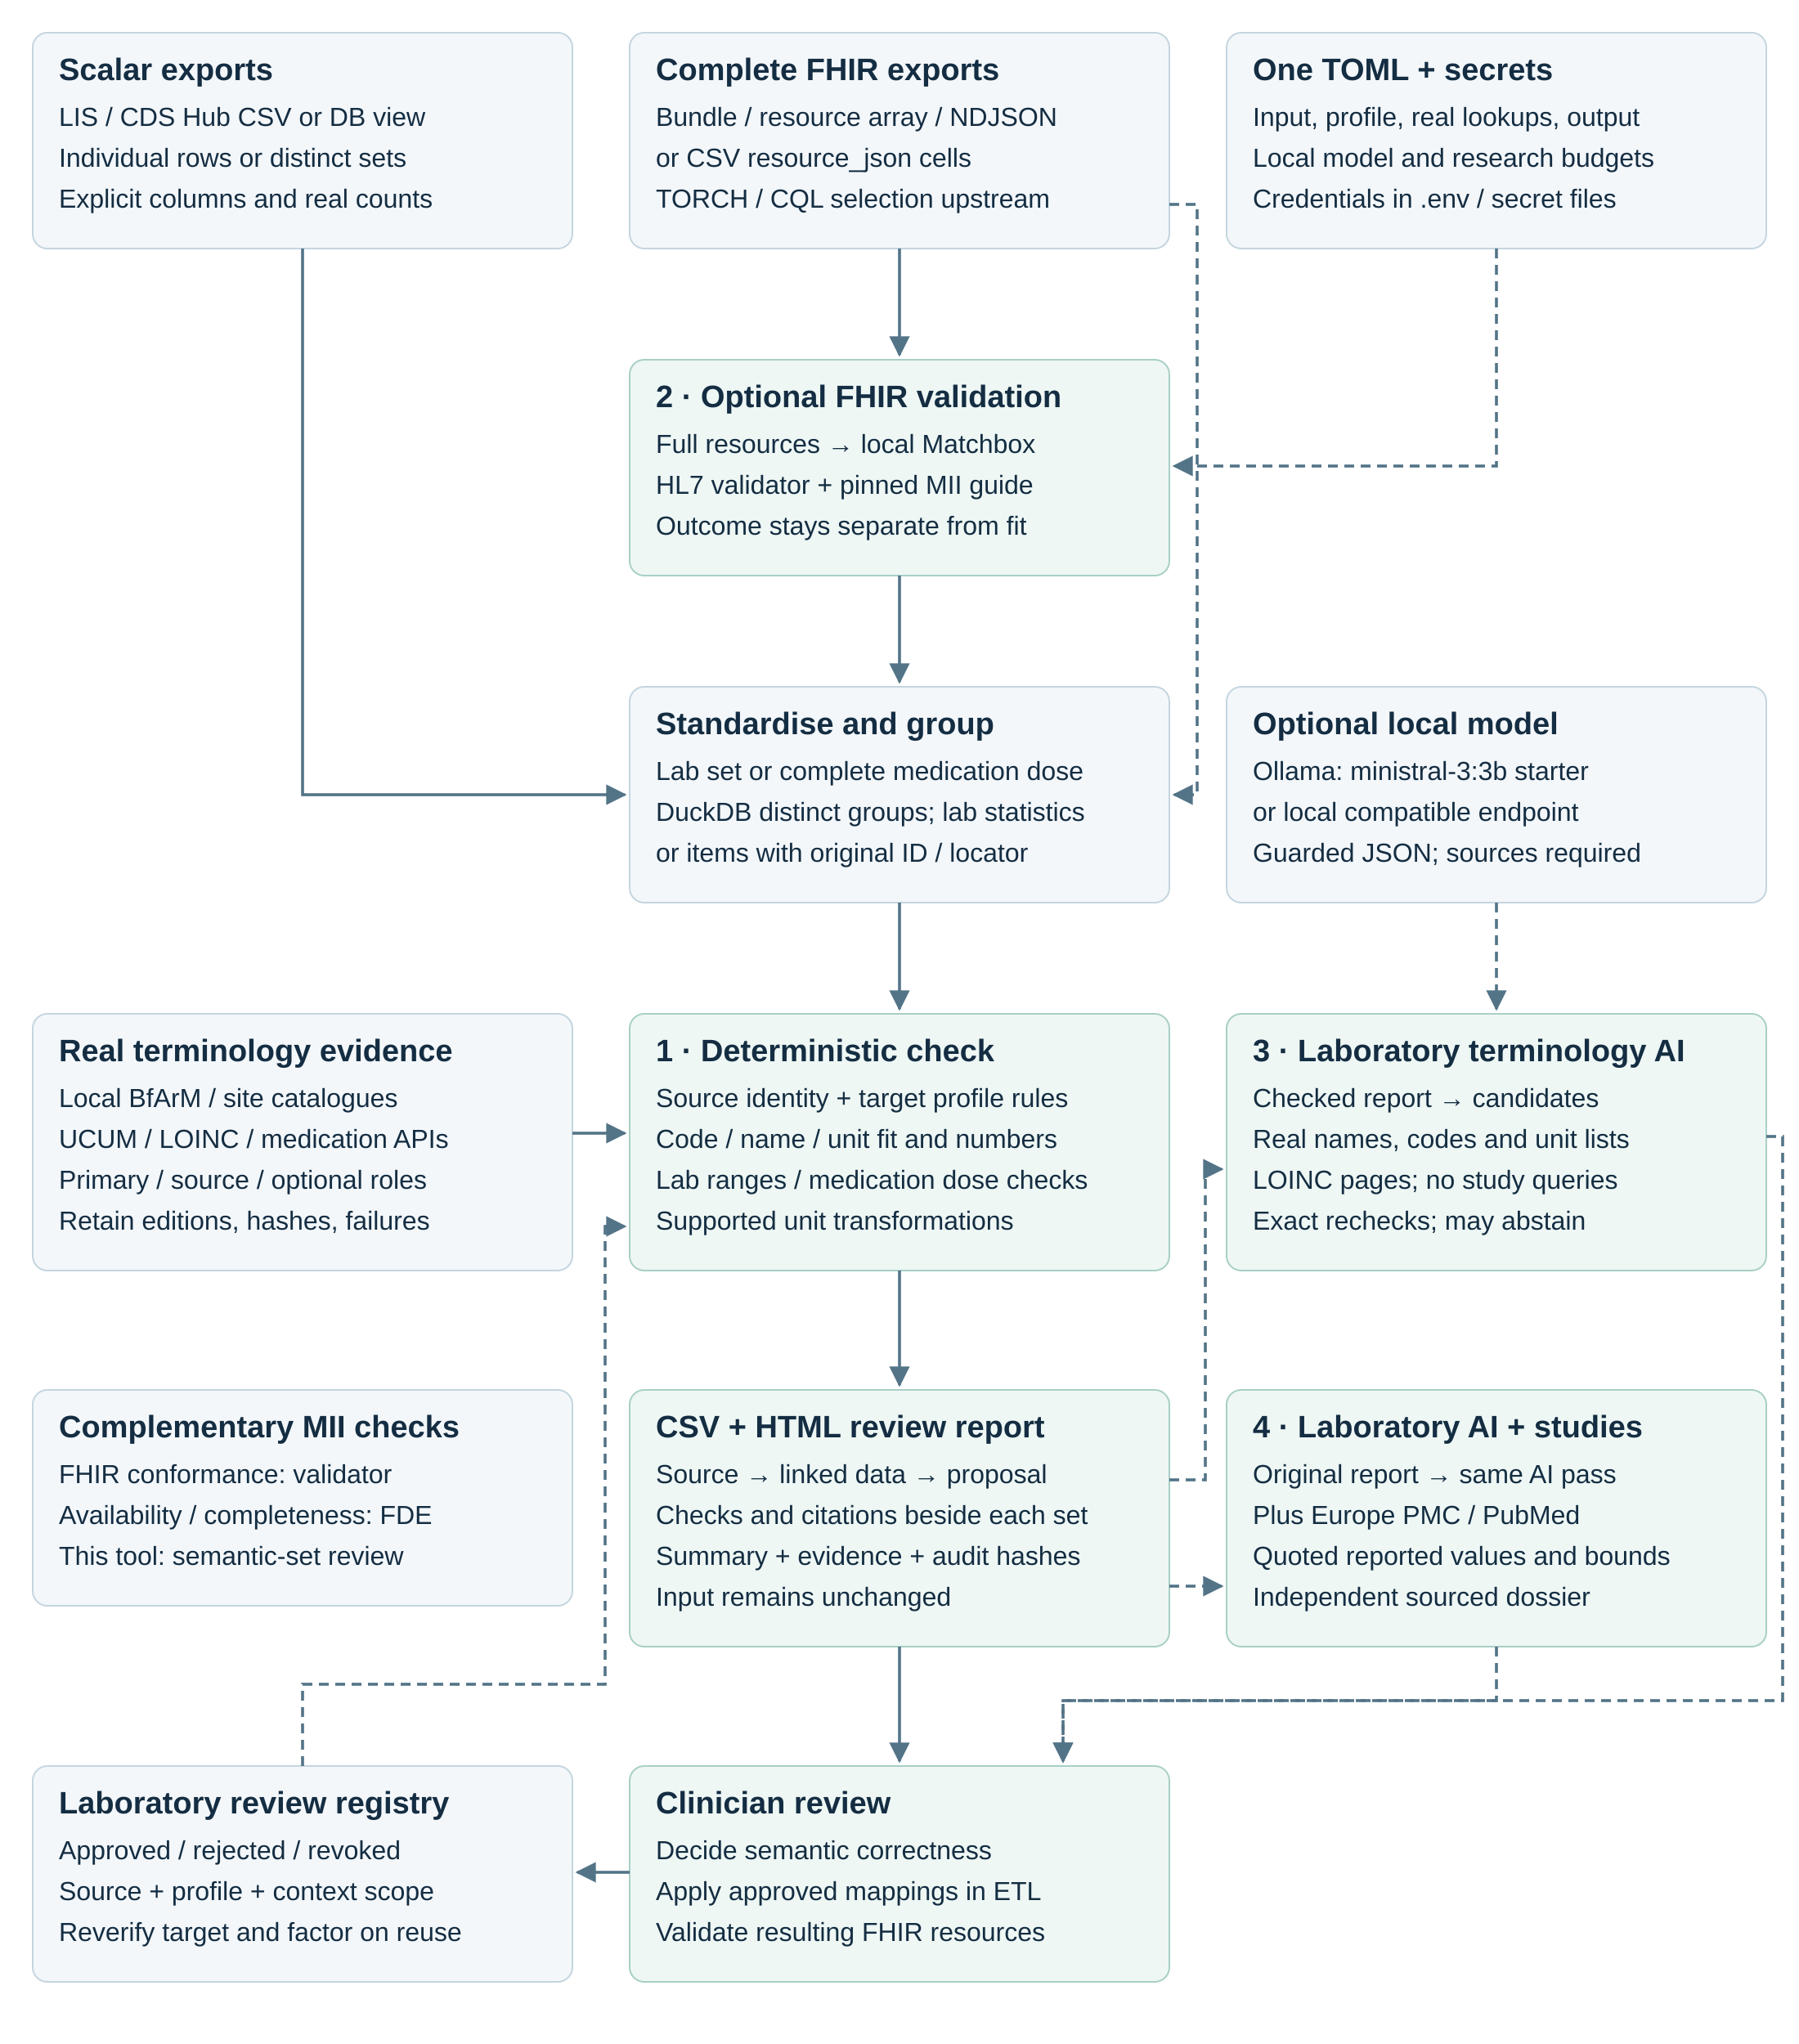
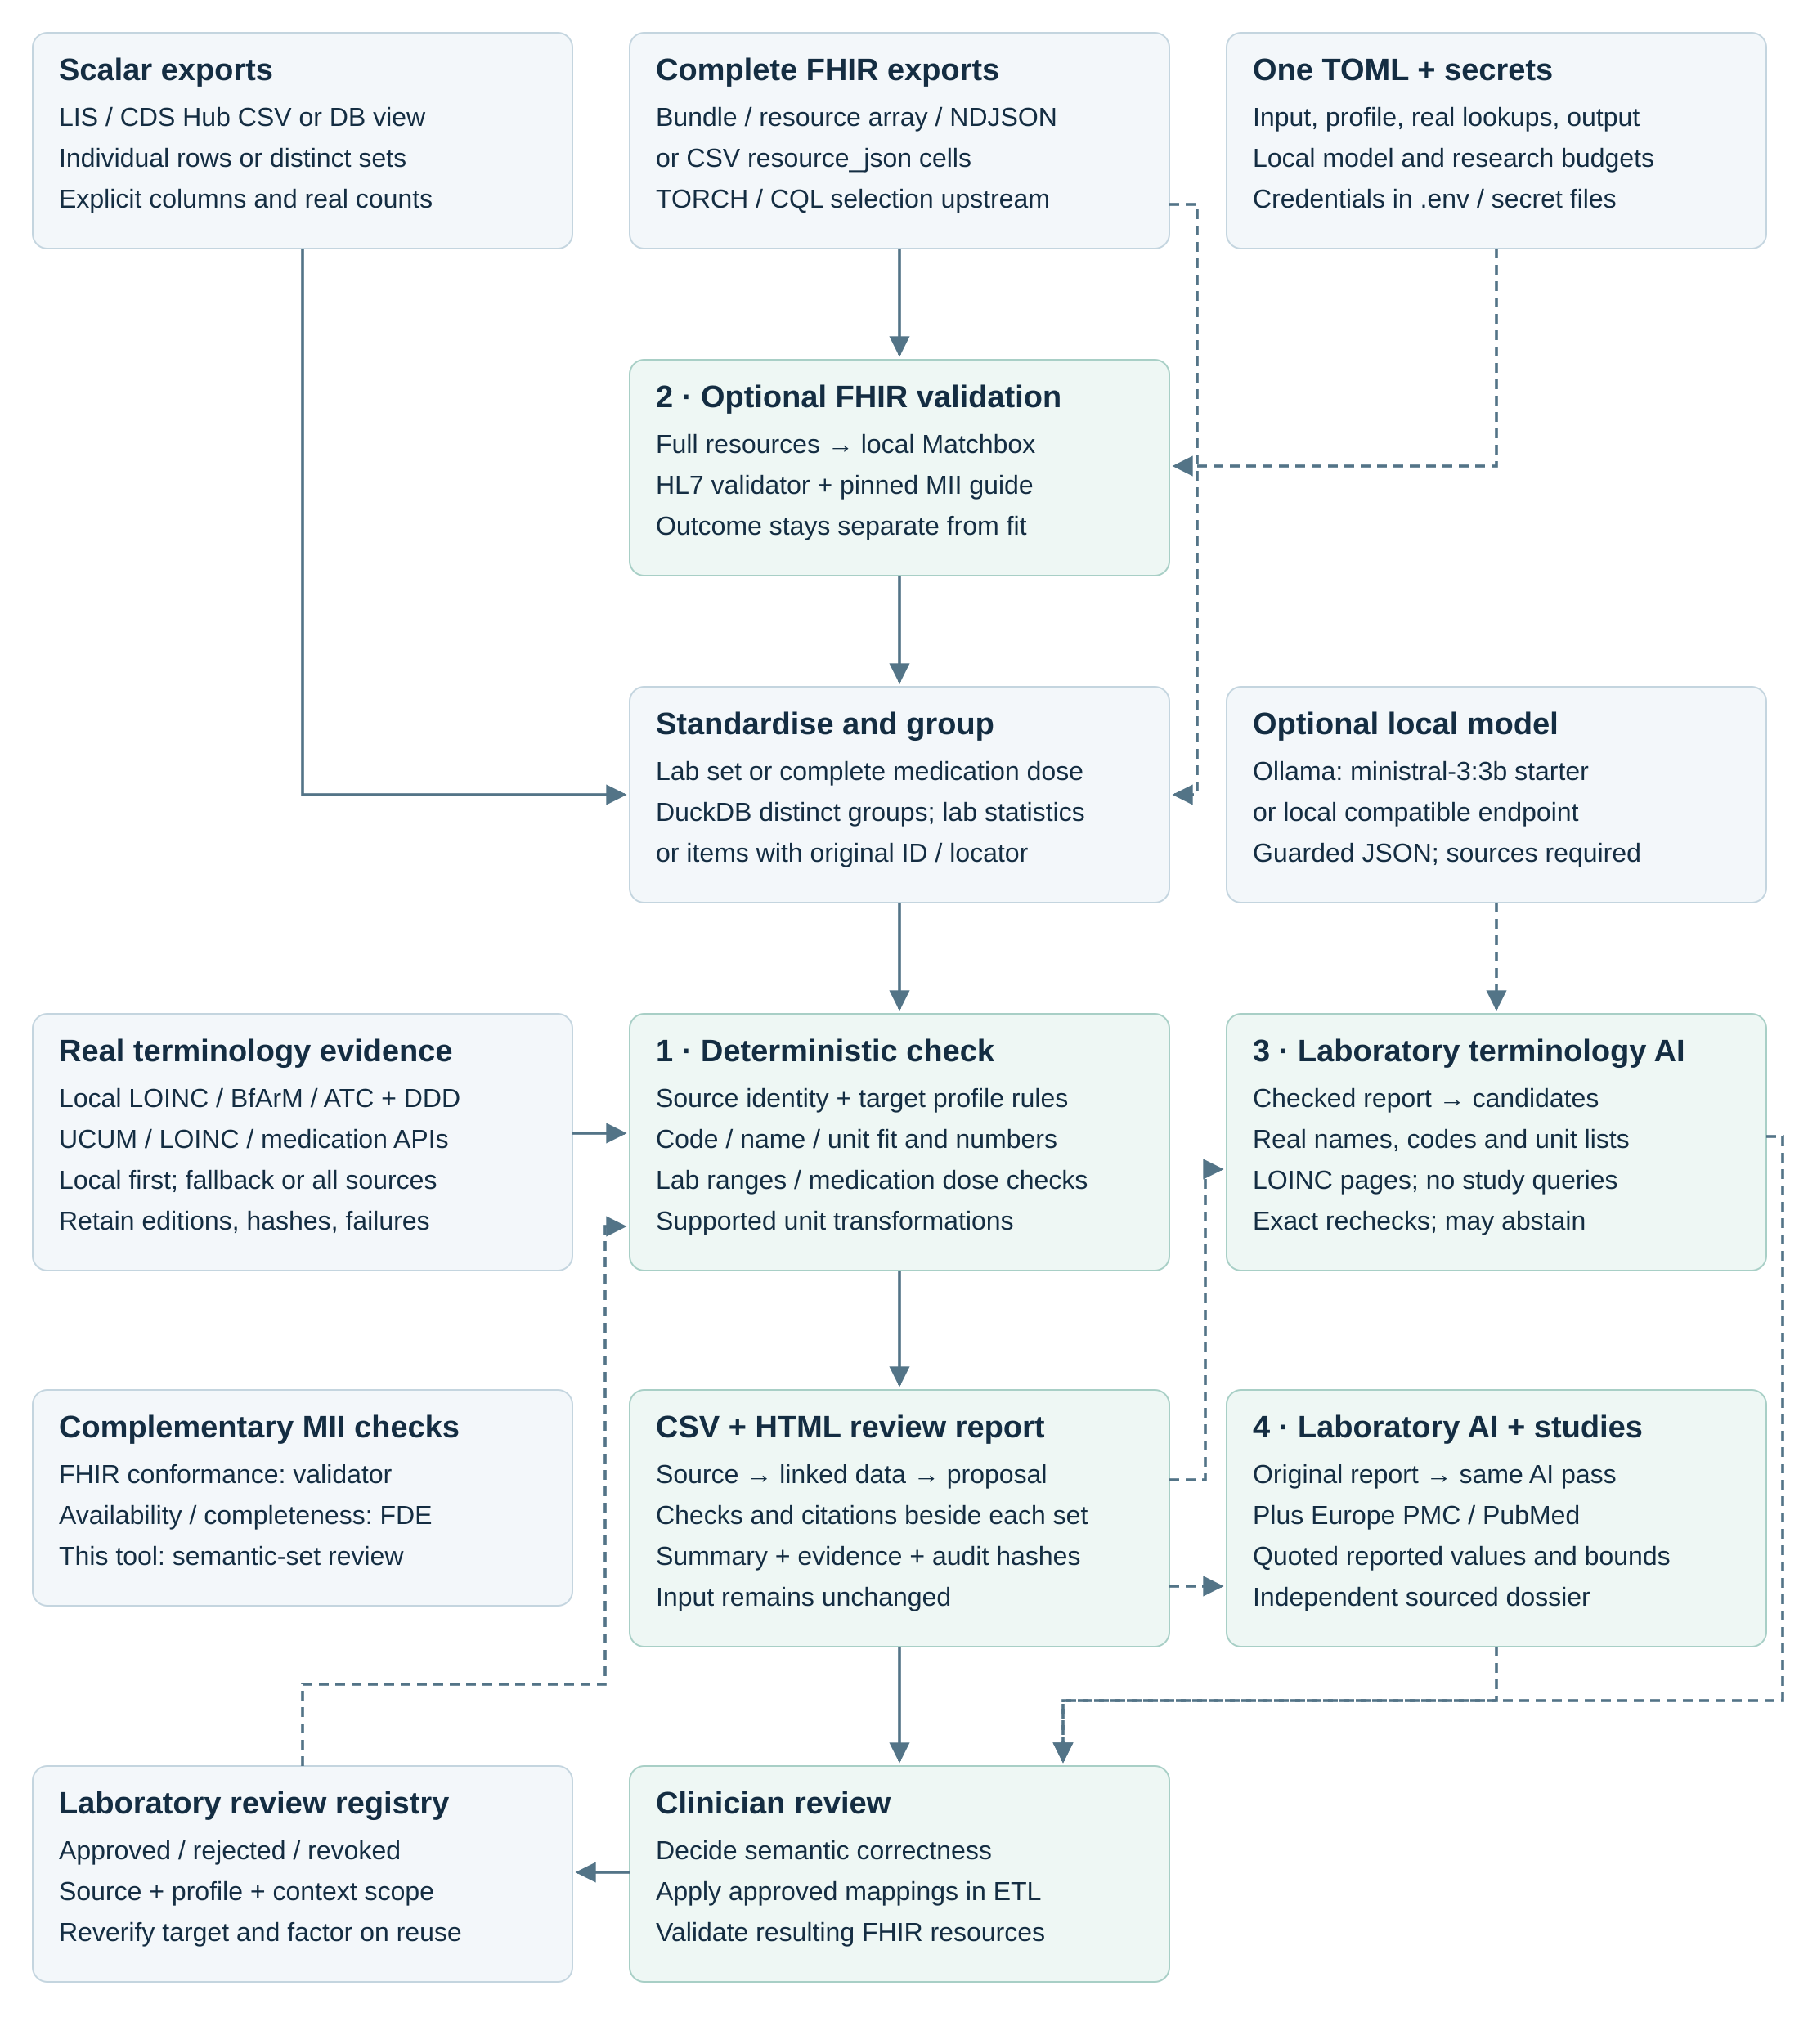
<svg xmlns="http://www.w3.org/2000/svg" width="1100" height="1250" viewBox="0 0 1100 1250" role="img" aria-labelledby="title desc">
  <defs>
    <marker id="arrow" viewBox="0 0 10 10" refX="9" refY="5" markerWidth="7" markerHeight="7" orient="auto-start-reverse">
      <path d="M0 0 L10 5 L0 10z" fill="#537487" />
    </marker>
  </defs>
  <style>text{font-family:Arial,sans-serif;fill:#142d42}.heading{font-size:19px;font-weight:700}.body{font-size:17px}.label{font-size:14px;fill:#526978}</style>
  <rect width="1100" height="100%" fill="white" />
  <g data-node="SCALAR">
    <rect x="20" y="20" width="330" height="132" rx="9" fill="#f3f7fa" stroke="#c4d5df" />
    <text x="36" y="49" class="heading">Scalar exports</text>
    <text x="36" y="77" class="body" style="font-size:16px">LIS / CDS Hub CSV or DB view</text>
    <text x="36" y="102" class="body" style="font-size:16px">Individual rows or distinct sets</text>
    <text x="36" y="127" class="body" style="font-size:16px">Explicit columns and real counts</text>
  </g>
  <g data-node="FHIR">
    <rect x="385" y="20" width="330" height="132" rx="9" fill="#f3f7fa" stroke="#c4d5df" />
    <text x="401" y="49" class="heading">Complete FHIR exports</text>
    <text x="401" y="77" class="body" style="font-size:16px">Bundle / resource array / NDJSON</text>
    <text x="401" y="102" class="body" style="font-size:16px">or CSV resource_json cells</text>
    <text x="401" y="127" class="body" style="font-size:16px">TORCH / CQL selection upstream</text>
  </g>
  <g data-node="CONFIG">
    <rect x="750" y="20" width="330" height="132" rx="9" fill="#f3f7fa" stroke="#c4d5df" />
    <text x="766" y="49" class="heading">One TOML + secrets</text>
    <text x="766" y="77" class="body" style="font-size:16px">Input, profile, real lookups, output</text>
    <text x="766" y="102" class="body" style="font-size:16px">Local model and research budgets</text>
    <text x="766" y="127" class="body" style="font-size:16px">Credentials in .env / secret files</text>
  </g>
  <g data-node="VALIDATE">
    <rect x="385" y="220" width="330" height="132" rx="9" fill="#eef7f4" stroke="#a8cfc6" />
    <text x="401" y="249" class="heading">2 · Optional FHIR validation</text>
    <text x="401" y="277" class="body" style="font-size:16px">Full resources → local Matchbox</text>
    <text x="401" y="302" class="body" style="font-size:16px">HL7 validator + pinned MII guide</text>
    <text x="401" y="327" class="body" style="font-size:16px">Outcome stays separate from fit</text>
  </g>
  <g data-node="NORMAL">
    <rect x="385" y="420" width="330" height="132" rx="9" fill="#f3f7fa" stroke="#c4d5df" />
    <text x="401" y="449" class="heading">Standardise and group</text>
    <text x="401" y="477" class="body" style="font-size:16px">Lab set or complete medication dose</text>
    <text x="401" y="502" class="body" style="font-size:16px">DuckDB distinct groups; lab statistics</text>
    <text x="401" y="527" class="body" style="font-size:16px">or items with original ID / locator</text>
  </g>
  <g data-node="SOURCES">
    <rect x="20" y="620" width="330" height="157" rx="9" fill="#f3f7fa" stroke="#c4d5df" />
    <text x="36" y="649" class="heading">Real terminology evidence</text>
-     <text x="36" y="677" class="body" style="font-size:16px">Local BfArM / site catalogues</text>
+     <text x="36" y="677" class="body" style="font-size:16px">Local LOINC / BfArM / ATC + DDD</text>
    <text x="36" y="702" class="body" style="font-size:16px">UCUM / LOINC / medication APIs</text>
-     <text x="36" y="727" class="body" style="font-size:16px">Primary / source / optional roles</text>
+     <text x="36" y="727" class="body" style="font-size:16px">Local first; fallback or all sources</text>
    <text x="36" y="752" class="body" style="font-size:16px">Retain editions, hashes, failures</text>
  </g>
  <g data-node="CHECK">
    <rect x="385" y="620" width="330" height="157" rx="9" fill="#eef7f4" stroke="#a8cfc6" />
    <text x="401" y="649" class="heading">1 · Deterministic check</text>
    <text x="401" y="677" class="body" style="font-size:16px">Source identity + target profile rules</text>
    <text x="401" y="702" class="body" style="font-size:16px">Code / name / unit fit and numbers</text>
    <text x="401" y="727" class="body" style="font-size:16px">Lab ranges / medication dose checks</text>
    <text x="401" y="752" class="body" style="font-size:16px">Supported unit transformations</text>
  </g>
  <g data-node="MODEL">
    <rect x="750" y="420" width="330" height="132" rx="9" fill="#f3f7fa" stroke="#c4d5df" />
    <text x="766" y="449" class="heading">Optional local model</text>
    <text x="766" y="477" class="body" style="font-size:16px">Ollama: ministral-3:3b starter</text>
    <text x="766" y="502" class="body" style="font-size:16px">or local compatible endpoint</text>
    <text x="766" y="527" class="body" style="font-size:16px">Guarded JSON; sources required</text>
  </g>
  <g data-node="AI">
    <rect x="750" y="620" width="330" height="157" rx="9" fill="#eef7f4" stroke="#a8cfc6" />
    <text x="766" y="649" class="heading">3 · Laboratory terminology AI</text>
    <text x="766" y="677" class="body" style="font-size:16px">Checked report → candidates</text>
    <text x="766" y="702" class="body" style="font-size:16px">Real names, codes and unit lists</text>
    <text x="766" y="727" class="body" style="font-size:16px">LOINC pages; no study queries</text>
    <text x="766" y="752" class="body" style="font-size:16px">Exact rechecks; may abstain</text>
  </g>
  <g data-node="OUTPUT">
    <rect x="385" y="850" width="330" height="157" rx="9" fill="#eef7f4" stroke="#a8cfc6" />
    <text x="401" y="879" class="heading">CSV + HTML review report</text>
    <text x="401" y="907" class="body" style="font-size:16px">Source → linked data → proposal</text>
    <text x="401" y="932" class="body" style="font-size:16px">Checks and citations beside each set</text>
    <text x="401" y="957" class="body" style="font-size:16px">Summary + evidence + audit hashes</text>
    <text x="401" y="982" class="body" style="font-size:16px">Input remains unchanged</text>
  </g>
  <g data-node="STUDIES">
    <rect x="750" y="850" width="330" height="157" rx="9" fill="#eef7f4" stroke="#a8cfc6" />
    <text x="766" y="879" class="heading">4 · Laboratory AI + studies</text>
    <text x="766" y="907" class="body" style="font-size:16px">Original report → same AI pass</text>
    <text x="766" y="932" class="body" style="font-size:16px">Plus Europe PMC / PubMed</text>
    <text x="766" y="957" class="body" style="font-size:16px">Quoted reported values and bounds</text>
    <text x="766" y="982" class="body" style="font-size:16px">Independent sourced dossier</text>
  </g>
  <g data-node="REGISTRY">
    <rect x="20" y="1080" width="330" height="132" rx="9" fill="#f3f7fa" stroke="#c4d5df" />
    <text x="36" y="1109" class="heading">Laboratory review registry</text>
    <text x="36" y="1137" class="body" style="font-size:16px">Approved / rejected / revoked</text>
    <text x="36" y="1162" class="body" style="font-size:16px">Source + profile + context scope</text>
    <text x="36" y="1187" class="body" style="font-size:16px">Reverify target and factor on reuse</text>
  </g>
  <g data-node="EXPERT">
    <rect x="385" y="1080" width="330" height="132" rx="9" fill="#eef7f4" stroke="#a8cfc6" />
    <text x="401" y="1109" class="heading">Clinician review</text>
    <text x="401" y="1137" class="body" style="font-size:16px">Decide semantic correctness</text>
    <text x="401" y="1162" class="body" style="font-size:16px">Apply approved mappings in ETL</text>
    <text x="401" y="1187" class="body" style="font-size:16px">Validate resulting FHIR resources</text>
  </g>
  <g data-node="MII">
    <rect x="20" y="850" width="330" height="132" rx="9" fill="#f3f7fa" stroke="#c4d5df" />
    <text x="36" y="879" class="heading">Complementary MII checks</text>
    <text x="36" y="907" class="body" style="font-size:16px">FHIR conformance: validator</text>
    <text x="36" y="932" class="body" style="font-size:16px">Availability / completeness: FDE</text>
    <text x="36" y="957" class="body" style="font-size:16px">This tool: semantic-set review</text>
  </g>
  <path data-edge="SCALAR-NORMAL" d="M185 152 V486 H382" fill="none" stroke="#537487" stroke-width="1.8" marker-end="url(#arrow)" />
  <path data-edge="FHIR-VALIDATE" d="M550 152 V217" fill="none" stroke="#537487" stroke-width="1.8" marker-end="url(#arrow)" />
  <path data-edge="FHIR-NORMAL" d="M715 125 H732 V486 H718" fill="none" stroke="#537487" stroke-width="1.8" stroke-dasharray="6 4" marker-end="url(#arrow)" />
  <path data-edge="CONFIG-VALIDATE" d="M915 152 V285 H718" fill="none" stroke="#537487" stroke-width="1.8" stroke-dasharray="6 4" marker-end="url(#arrow)" />
  <path data-edge="VALIDATE-NORMAL" d="M550 352 V417" fill="none" stroke="#537487" stroke-width="1.8" marker-end="url(#arrow)" />
  <path data-edge="NORMAL-CHECK" d="M550 552 V617" fill="none" stroke="#537487" stroke-width="1.8" marker-end="url(#arrow)" />
  <path data-edge="SOURCES-CHECK" d="M350 693 H382" fill="none" stroke="#537487" stroke-width="1.8" marker-end="url(#arrow)" />
  <path data-edge="CHECK-OUTPUT" d="M550 777 V847" fill="none" stroke="#537487" stroke-width="1.8" marker-end="url(#arrow)" />
  <path data-edge="MODEL-AI" d="M915 552 V617" fill="none" stroke="#537487" stroke-width="1.8" stroke-dasharray="6 4" marker-end="url(#arrow)" />
  <path data-edge="OUTPUT-AI" d="M715 905 H737 V715 H747" fill="none" stroke="#537487" stroke-width="1.8" stroke-dasharray="6 4" marker-end="url(#arrow)" />
  <path data-edge="OUTPUT-STUDIES" d="M715 970 H747" fill="none" stroke="#537487" stroke-width="1.8" stroke-dasharray="6 4" marker-end="url(#arrow)" />
  <path data-edge="OUTPUT-EXPERT" d="M550 1007 V1077" fill="none" stroke="#537487" stroke-width="1.8" marker-end="url(#arrow)" />
  <path data-edge="AI-EXPERT" d="M1080 695 H1090 V1040 H650 V1077" fill="none" stroke="#537487" stroke-width="1.8" stroke-dasharray="6 4" marker-end="url(#arrow)" />
  <path data-edge="STUDIES-EXPERT" d="M915 1007 V1040 H650 V1077" fill="none" stroke="#537487" stroke-width="1.8" stroke-dasharray="6 4" marker-end="url(#arrow)" />
  <path data-edge="EXPERT-REGISTRY" d="M385 1145 H353" fill="none" stroke="#537487" stroke-width="1.8" marker-end="url(#arrow)" />
  <path data-edge="REGISTRY-CHECK" d="M185 1080 V1030 H370 V750 H382" fill="none" stroke="#537487" stroke-width="1.8" stroke-dasharray="6 4" marker-end="url(#arrow)" />
</svg>
